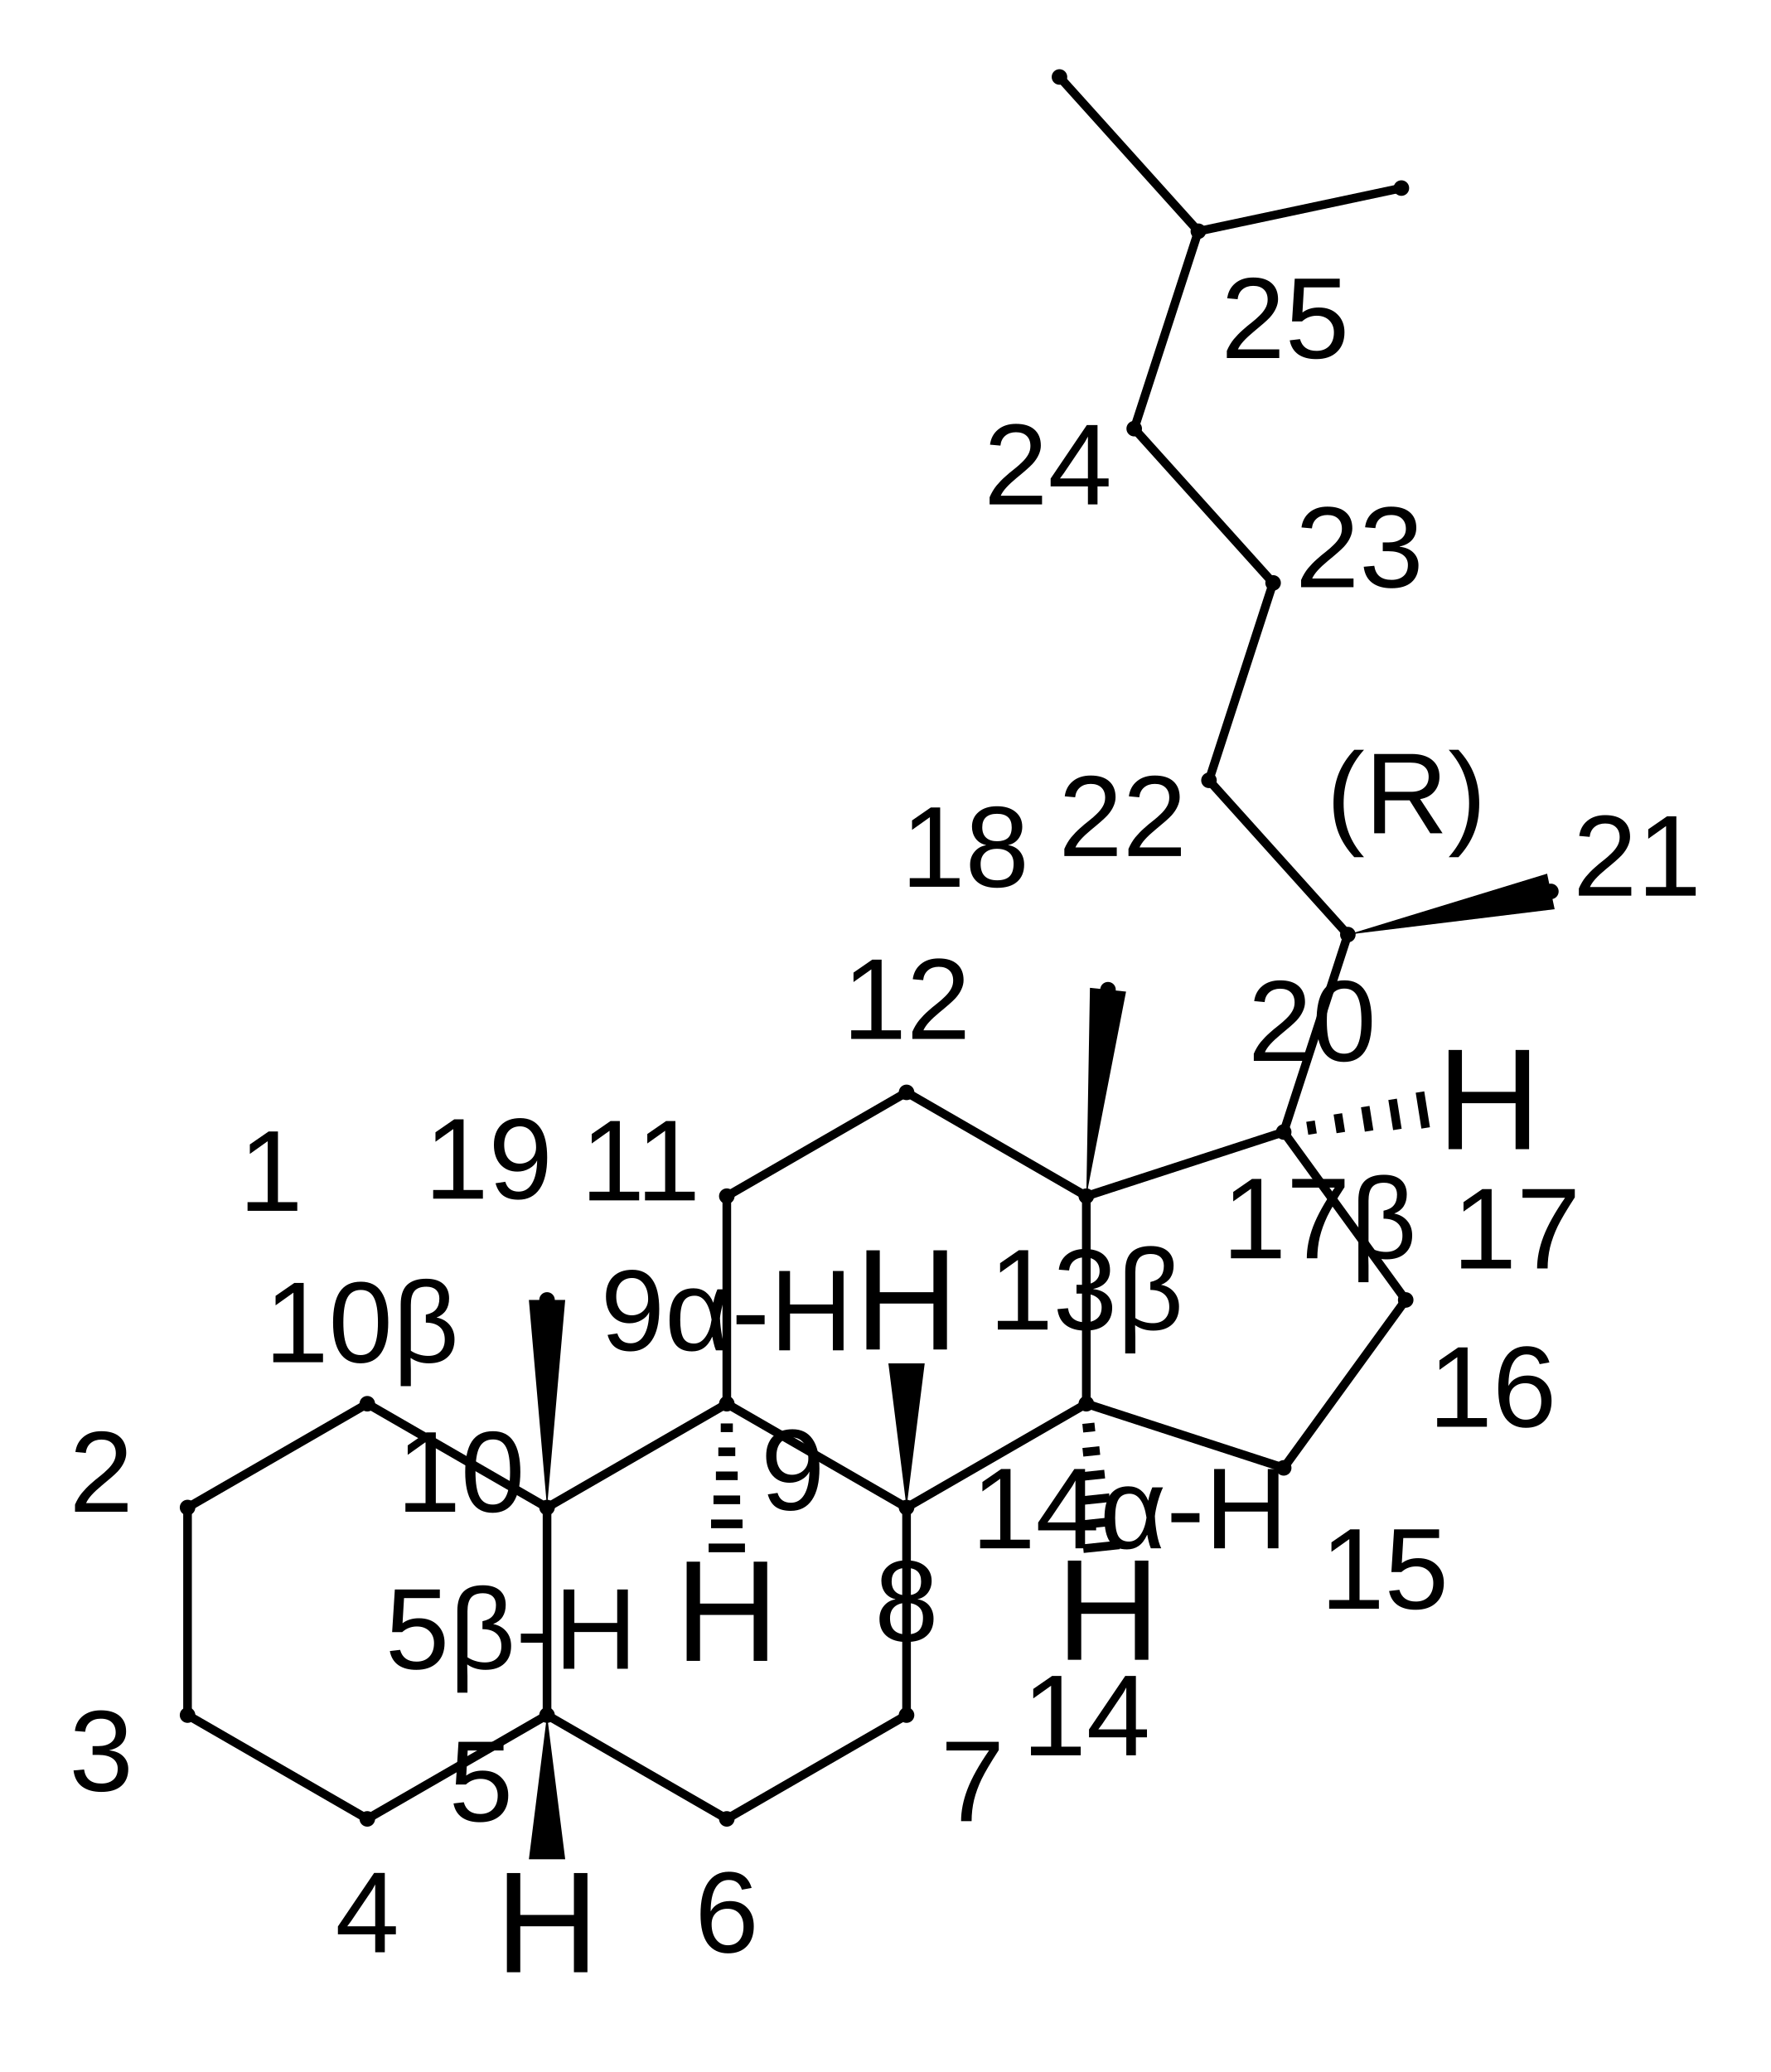
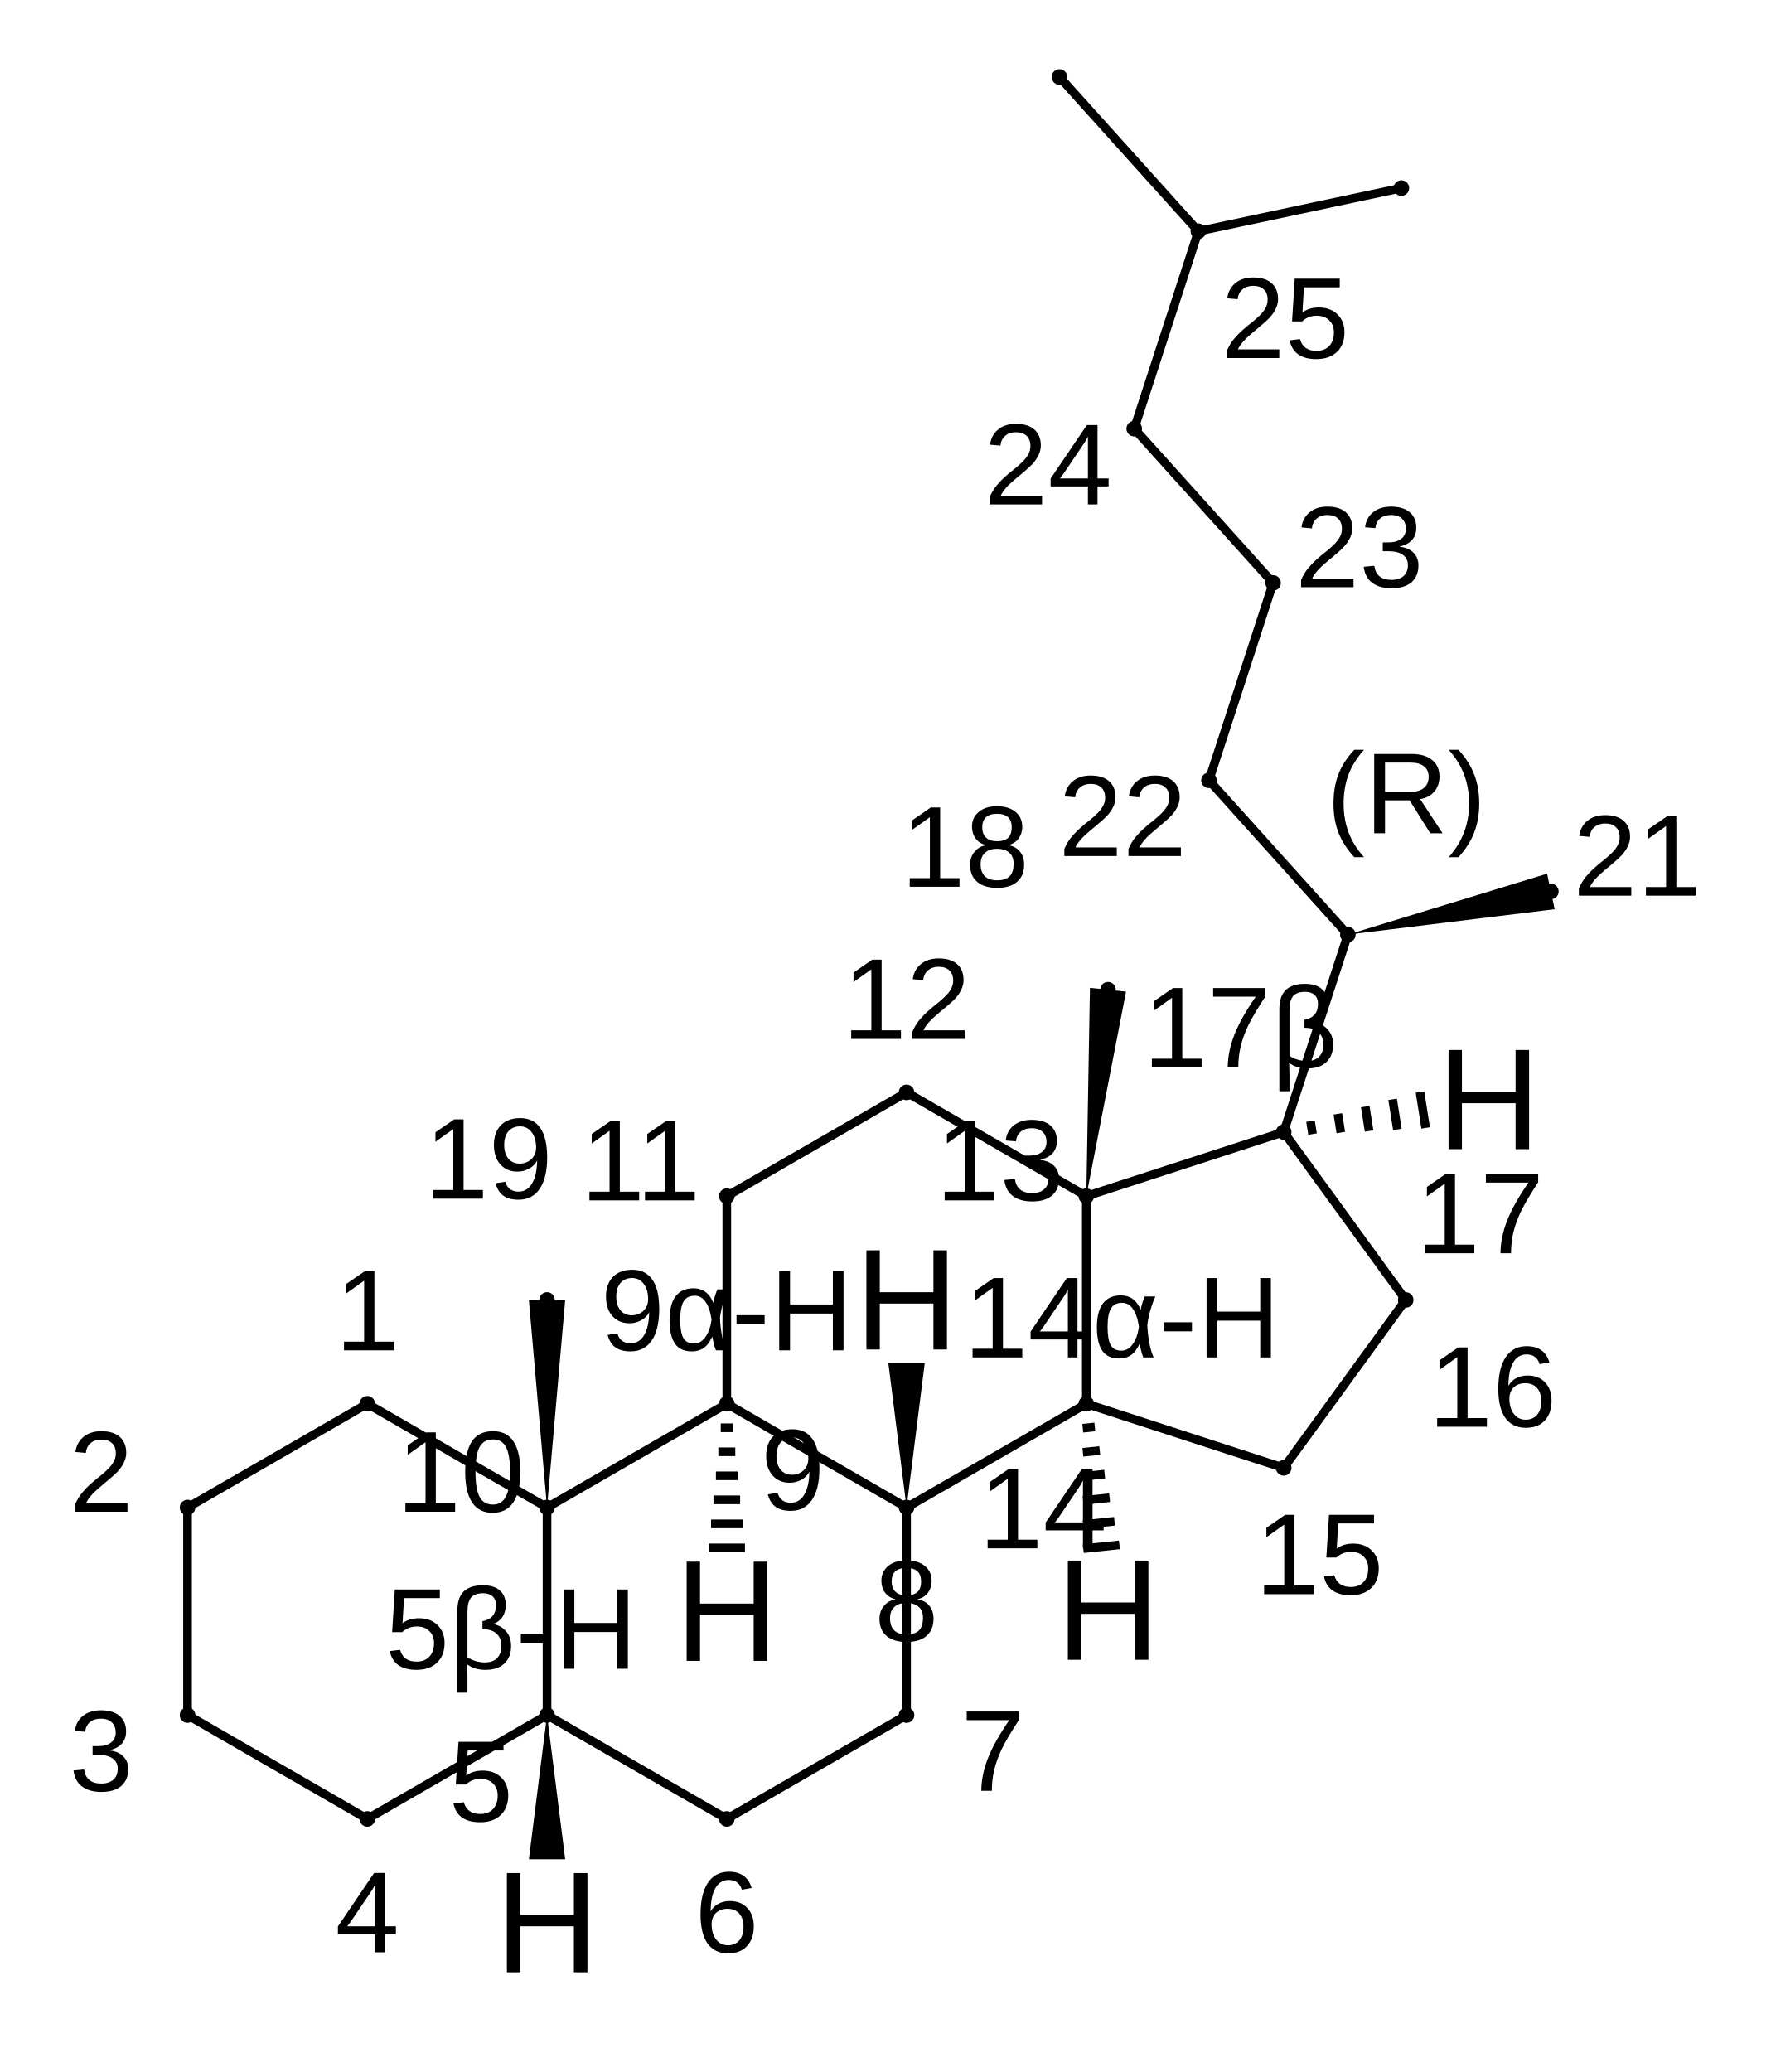
<svg xmlns="http://www.w3.org/2000/svg" viewBox="-73.178 -121.708 204.719 239.563" width="204.719px" height="239.563px">
  <polygon id="bond:b28:wedge" data-bond="b28" points="82.672,-13.651 105.711,-20.695 106.584,-16.587" fill="#000000" />
  <line id="bond:b29:line" data-bond="b29" x1="82.672" y1="-13.651" x2="66.613" y2="-31.486" stroke="#000000" stroke-width="1" />
  <line id="bond:b30:line" data-bond="b30" x1="66.613" y1="-31.486" x2="74.029" y2="-54.312" stroke="#000000" stroke-width="1" />
  <line id="bond:b31:line" data-bond="b31" x1="74.029" y1="-54.312" x2="57.97" y2="-72.147" stroke="#000000" stroke-width="1" />
  <line id="bond:b32:line" data-bond="b32" x1="57.97" y1="-72.147" x2="65.386" y2="-94.972" stroke="#000000" stroke-width="1" />
  <line id="bond:b33:line" data-bond="b33" x1="65.386" y1="-94.972" x2="49.327" y2="-112.808" stroke="#000000" stroke-width="1" />
  <line id="bond:b34:line" data-bond="b34" x1="65.386" y1="-94.972" x2="88.861" y2="-99.963" stroke="#000000" stroke-width="1" />
  <line id="bond:b35:line" data-bond="b35" x1="82.672" y1="-13.651" x2="75.255" y2="9.175" stroke="#000000" stroke-width="1" />
  <line id="bond:b36:line" data-bond="b36" x1="75.255" y1="9.175" x2="89.362" y2="28.591" stroke="#000000" stroke-width="1" />
  <line id="bond:b37:line" data-bond="b37" x1="89.362" y1="28.591" x2="75.255" y2="48.007" stroke="#000000" stroke-width="1" />
  <line id="bond:b38:line" data-bond="b38" x1="52.431" y1="40.591" x2="75.255" y2="48.007" stroke="#000000" stroke-width="1" />
  <line id="bond:b39:line" data-bond="b39" x1="52.431" y1="40.591" x2="52.431" y2="16.591" stroke="#000000" stroke-width="1" />
  <line id="bond:b40:line" data-bond="b40" x1="52.431" y1="16.591" x2="31.645" y2="4.591" stroke="#000000" stroke-width="1" />
  <line id="bond:b41:line" data-bond="b41" x1="31.645" y1="4.591" x2="10.861" y2="16.591" stroke="#000000" stroke-width="1" />
  <line id="bond:b42:line" data-bond="b42" x1="10.861" y1="40.591" x2="10.861" y2="16.591" stroke="#000000" stroke-width="1" />
  <line id="bond:b43:line" data-bond="b43" x1="10.861" y1="40.591" x2="31.645" y2="52.591" stroke="#000000" stroke-width="1" />
  <line id="bond:b44:line" data-bond="b44" x1="31.645" y1="52.591" x2="31.645" y2="76.591" stroke="#000000" stroke-width="1" />
  <line id="bond:b45:line" data-bond="b45" x1="31.645" y1="76.591" x2="10.861" y2="88.591" stroke="#000000" stroke-width="1" />
  <line id="bond:b46:line" data-bond="b46" x1="-9.925" y1="76.591" x2="10.861" y2="88.591" stroke="#000000" stroke-width="1" />
  <line id="bond:b47:line" data-bond="b47" x1="-9.925" y1="76.591" x2="-9.925" y2="52.591" stroke="#000000" stroke-width="1" />
  <line id="bond:b48:line" data-bond="b48" x1="-9.925" y1="52.591" x2="-30.709" y2="40.591" stroke="#000000" stroke-width="1" />
  <line id="bond:b49:line" data-bond="b49" x1="-30.709" y1="40.591" x2="-51.493" y2="52.591" stroke="#000000" stroke-width="1" />
  <line id="bond:b50:line" data-bond="b50" x1="-51.493" y1="52.591" x2="-51.493" y2="76.591" stroke="#000000" stroke-width="1" />
  <line id="bond:b51:line" data-bond="b51" x1="-51.493" y1="76.591" x2="-30.709" y2="88.591" stroke="#000000" stroke-width="1" />
  <polygon id="bond:b52:wedge" data-bond="b52" points="-9.925,52.591 -12.025,28.591 -7.825,28.591" fill="#000000" />
  <polygon id="bond:b53:wedge" data-bond="b53" points="52.431,16.591 52.849,-7.497 57.026,-7.059" fill="#000000" />
  <line id="bond:b54:line" data-bond="b54" x1="52.431" y1="16.591" x2="75.255" y2="9.175" stroke="#000000" stroke-width="1" />
  <line id="bond:b55:line" data-bond="b55" x1="31.645" y1="52.591" x2="52.431" y2="40.591" stroke="#000000" stroke-width="1" />
  <line id="bond:b56:line" data-bond="b56" x1="-9.925" y1="52.591" x2="10.861" y2="40.591" stroke="#000000" stroke-width="1" />
  <line id="bond:b57:line" data-bond="b57" x1="-30.709" y1="88.591" x2="-9.925" y2="76.591" stroke="#000000" stroke-width="1" />
  <circle id="atom:a1:dot" data-atom="a1" cx="106.147" cy="-18.641" r="0.9" fill="#000000" />
  <circle id="atom:a2:dot" data-atom="a2" cx="82.672" cy="-13.651" r="0.9" fill="#000000" />
  <circle id="atom:a3:dot" data-atom="a3" cx="66.613" cy="-31.486" r="0.9" fill="#000000" />
  <circle id="atom:a4:dot" data-atom="a4" cx="74.029" cy="-54.312" r="0.9" fill="#000000" />
  <circle id="atom:a5:dot" data-atom="a5" cx="57.97" cy="-72.147" r="0.9" fill="#000000" />
  <circle id="atom:a6:dot" data-atom="a6" cx="65.386" cy="-94.972" r="0.9" fill="#000000" />
  <circle id="atom:a7:dot" data-atom="a7" cx="49.327" cy="-112.808" r="0.9" fill="#000000" />
  <circle id="atom:a8:dot" data-atom="a8" cx="88.861" cy="-99.963" r="0.9" fill="#000000" />
  <circle id="atom:a9:dot" data-atom="a9" cx="75.255" cy="9.175" r="0.9" fill="#000000" />
  <circle id="atom:a10:dot" data-atom="a10" cx="89.362" cy="28.591" r="0.9" fill="#000000" />
  <circle id="atom:a11:dot" data-atom="a11" cx="75.255" cy="48.007" r="0.9" fill="#000000" />
  <circle id="atom:a12:dot" data-atom="a12" cx="52.431" cy="40.591" r="0.9" fill="#000000" />
  <circle id="atom:a13:dot" data-atom="a13" cx="52.431" cy="16.591" r="0.9" fill="#000000" />
  <circle id="atom:a14:dot" data-atom="a14" cx="31.645" cy="4.591" r="0.9" fill="#000000" />
  <circle id="atom:a15:dot" data-atom="a15" cx="10.861" cy="16.591" r="0.9" fill="#000000" />
  <circle id="atom:a16:dot" data-atom="a16" cx="10.861" cy="40.591" r="0.9" fill="#000000" />
  <circle id="atom:a17:dot" data-atom="a17" cx="31.645" cy="52.591" r="0.9" fill="#000000" />
  <circle id="atom:a18:dot" data-atom="a18" cx="31.645" cy="76.591" r="0.9" fill="#000000" />
  <circle id="atom:a19:dot" data-atom="a19" cx="10.861" cy="88.591" r="0.9" fill="#000000" />
  <circle id="atom:a20:dot" data-atom="a20" cx="-9.925" cy="76.591" r="0.9" fill="#000000" />
  <circle id="atom:a21:dot" data-atom="a21" cx="-9.925" cy="52.591" r="0.9" fill="#000000" />
  <circle id="atom:a22:dot" data-atom="a22" cx="-30.709" cy="40.591" r="0.9" fill="#000000" />
  <circle id="atom:a23:dot" data-atom="a23" cx="-51.493" cy="52.591" r="0.9" fill="#000000" />
  <circle id="atom:a24:dot" data-atom="a24" cx="-51.493" cy="76.591" r="0.9" fill="#000000" />
  <circle id="atom:a25:dot" data-atom="a25" cx="-30.709" cy="88.591" r="0.9" fill="#000000" />
  <circle id="atom:a26:dot" data-atom="a26" cx="-9.925" cy="28.591" r="0.9" fill="#000000" />
  <circle id="atom:a27:dot" data-atom="a27" cx="54.938" cy="-7.278" r="0.9" fill="#000000" />
  <path id="projected:a9.H:hash" data-projected-node="a9.H" data-projected-atoms="a9" d="M75.189 8.76 L75.32 9.59 M78.354 7.919 L78.59 9.412 M81.518 7.077 L81.86 9.234 M84.683 6.236 L85.13 9.057 M87.848 5.394 L88.4 8.879 M91.013 4.553 L91.67 8.701" fill="none" stroke="#000000" stroke-width="1" />
  <text id="projected:a9.H:label" data-projected-node="a9.H" data-projected-atoms="a9" x="92.941" y="11.154" font-family="Arimo, Arial, Helvetica, sans-serif" font-size="16.667" fill="#000000" text-anchor="start">
    <tspan>H</tspan>
  </text>
  <path id="projected:a12.H:hash" data-projected-node="a12.H" data-projected-atoms="a12" d="M52.848 40.547 L52.013 40.635 M53.416 43.274 L52.024 43.42 M53.985 46 L52.035 46.205 M54.553 48.727 L52.046 48.99 M55.121 51.453 L52.058 51.775 M55.689 54.18 L52.069 54.56 M56.257 56.907 L52.08 57.346" fill="none" stroke="#000000" stroke-width="1" />
  <text id="projected:a12.H:label" data-projected-node="a12.H" data-projected-atoms="a12" x="48.921" y="70.193" font-family="Arimo, Arial, Helvetica, sans-serif" font-size="16.667" fill="#000000" text-anchor="start">
    <tspan>H</tspan>
  </text>
  <path id="projected:a16.H:hash" data-projected-node="a16.H" data-projected-atoms="a16" d="M11.281 40.591 L10.441 40.591 M11.561 43.369 L10.161 43.369 M11.841 46.146 L9.881 46.146 M12.121 48.924 L9.601 48.924 M12.401 51.702 L9.321 51.702 M12.681 54.48 L9.041 54.48 M12.961 57.258 L8.761 57.257" fill="none" stroke="#000000" stroke-width="1" />
  <text id="projected:a16.H:label" data-projected-node="a16.H" data-projected-atoms="a16" x="4.843" y="70.324" font-family="Arimo, Arial, Helvetica, sans-serif" font-size="16.667" fill="#000000" text-anchor="start">
    <tspan>H</tspan>
  </text>
  <polygon id="projected:a17.H:wedge" data-projected-node="a17.H" data-projected-atoms="a17" points="31.645,52.591 29.545,35.924 33.745,35.924" fill="#000000" />
  <text id="projected:a17.H:label" data-projected-node="a17.H" data-projected-atoms="a17" x="25.627" y="34.324" font-family="Arimo, Arial, Helvetica, sans-serif" font-size="16.667" fill="#000000" text-anchor="start">
    <tspan>H</tspan>
  </text>
  <polygon id="projected:a20.H:wedge" data-projected-node="a20.H" data-projected-atoms="a20" points="-9.925,76.591 -7.824,93.257 -12.024,93.258" fill="#000000" />
  <text id="projected:a20.H:label" data-projected-node="a20.H" data-projected-atoms="a20" x="-15.942" y="106.324" font-family="Arimo, Arial, Helvetica, sans-serif" font-size="16.667" fill="#000000" text-anchor="start">
    <tspan>H</tspan>
  </text>
  <text id="atom:a2:descriptor" data-atom="a2" x="89.438" y="-25.362" font-family="Arimo, Arial, Helvetica, sans-serif" font-size="13.333" fill="#000000" text-anchor="middle">
    <tspan>(R)</tspan>
  </text>
-   <text id="atom:a9:alphaBeta" data-atom="a9" x="79.388" y="23.775" font-family="Arimo, Arial, Helvetica, sans-serif" font-size="13.333" fill="#000000" text-anchor="middle">
+   <text id="atom:a9:alphaBeta" data-atom="a9" x="70.244" y="1.701" font-family="Arimo, Arial, Helvetica, sans-serif" font-size="13.333" fill="#000000" text-anchor="middle">
    <tspan>17β</tspan>
  </text>
-   <text id="atom:a12:alphaBeta" data-atom="a12" x="57.441" y="57.31" font-family="Arimo, Arial, Helvetica, sans-serif" font-size="13.333" fill="#000000" text-anchor="middle">
+   <text id="atom:a12:alphaBeta" data-atom="a12" x="56.564" y="35.235" font-family="Arimo, Arial, Helvetica, sans-serif" font-size="13.333" fill="#000000" text-anchor="middle">
    <tspan>14α-H</tspan>
-   </text>
-   <text id="atom:a13:alphaBeta" data-atom="a13" x="52.431" y="32.013" font-family="Arimo, Arial, Helvetica, sans-serif" font-size="13.333" fill="#000000" text-anchor="middle">
-     <tspan>13β</tspan>
  </text>
  <text id="atom:a16:alphaBeta" data-atom="a16" x="10.861" y="34.413" font-family="Arimo, Arial, Helvetica, sans-serif" font-size="13.333" fill="#000000" text-anchor="middle">
    <tspan>9α-H</tspan>
  </text>
  <text id="atom:a20:alphaBeta" data-atom="a20" x="-14.057" y="71.235" font-family="Arimo, Arial, Helvetica, sans-serif" font-size="13.333" fill="#000000" text-anchor="middle">
    <tspan>5β-H</tspan>
  </text>
-   <text id="atom:a21:alphaBeta" data-atom="a21" x="-31.345" y="35.793" font-family="Arimo, Arial, Helvetica, sans-serif" font-size="13.333" fill="#000000" text-anchor="middle">
-     <tspan>10β</tspan>
-   </text>
  <text id="atom:a1:locant" data-atom="a1" x="116.125" y="-18.152" font-family="Arimo, Arial, Helvetica, sans-serif" font-size="13.333" fill="#000000" text-anchor="middle">
    <tspan>21</tspan>
-   </text>
-   <text id="atom:a2:locant" data-atom="a2" x="78.539" y="0.95" font-family="Arimo, Arial, Helvetica, sans-serif" font-size="13.333" fill="#000000" text-anchor="middle">
-     <tspan>20</tspan>
  </text>
  <text id="atom:a3:locant" data-atom="a3" x="56.635" y="-22.731" font-family="Arimo, Arial, Helvetica, sans-serif" font-size="13.333" fill="#000000" text-anchor="middle">
    <tspan>22</tspan>
  </text>
  <text id="atom:a4:locant" data-atom="a4" x="84.007" y="-53.822" font-family="Arimo, Arial, Helvetica, sans-serif" font-size="13.333" fill="#000000" text-anchor="middle">
    <tspan>23</tspan>
  </text>
  <text id="atom:a5:locant" data-atom="a5" x="47.992" y="-63.391" font-family="Arimo, Arial, Helvetica, sans-serif" font-size="13.333" fill="#000000" text-anchor="middle">
    <tspan>24</tspan>
  </text>
  <text id="atom:a6:locant" data-atom="a6" x="75.423" y="-80.313" font-family="Arimo, Arial, Helvetica, sans-serif" font-size="13.333" fill="#000000" text-anchor="middle">
    <tspan>25</tspan>
  </text>
-   <text id="atom:a9:locant" data-atom="a9" x="102.182" y="24.951" font-family="Arimo, Arial, Helvetica, sans-serif" font-size="13.333" fill="#000000" text-anchor="middle">
+   <text id="atom:a9:locant" data-atom="a9" x="97.945" y="23.196" font-family="Arimo, Arial, Helvetica, sans-serif" font-size="13.333" fill="#000000" text-anchor="middle">
    <tspan>17</tspan>
  </text>
  <text id="atom:a10:locant" data-atom="a10" x="99.399" y="43.25" font-family="Arimo, Arial, Helvetica, sans-serif" font-size="13.333" fill="#000000" text-anchor="middle">
    <tspan>16</tspan>
  </text>
-   <text id="atom:a11:locant" data-atom="a11" x="86.913" y="64.288" font-family="Arimo, Arial, Helvetica, sans-serif" font-size="13.333" fill="#000000" text-anchor="middle">
+   <text id="atom:a11:locant" data-atom="a11" x="79.388" y="62.607" font-family="Arimo, Arial, Helvetica, sans-serif" font-size="13.333" fill="#000000" text-anchor="middle">
    <tspan>15</tspan>
  </text>
-   <text id="atom:a12:locant" data-atom="a12" x="52.431" y="81.24" font-family="Arimo, Arial, Helvetica, sans-serif" font-size="13.333" fill="#000000" text-anchor="middle">
+   <text id="atom:a12:locant" data-atom="a12" x="47.42" y="57.31" font-family="Arimo, Arial, Helvetica, sans-serif" font-size="13.333" fill="#000000" text-anchor="middle">
    <tspan>14</tspan>
+   </text>
+   <text id="atom:a13:locant" data-atom="a13" x="42.453" y="17.08" font-family="Arimo, Arial, Helvetica, sans-serif" font-size="13.333" fill="#000000" text-anchor="middle">
+     <tspan>13</tspan>
  </text>
  <text id="atom:a14:locant" data-atom="a14" x="31.645" y="-1.587" font-family="Arimo, Arial, Helvetica, sans-serif" font-size="13.333" fill="#000000" text-anchor="middle">
    <tspan>12</tspan>
  </text>
  <text id="atom:a15:locant" data-atom="a15" x="0.883" y="17.08" font-family="Arimo, Arial, Helvetica, sans-serif" font-size="13.333" fill="#000000" text-anchor="middle">
    <tspan>11</tspan>
  </text>
  <text id="atom:a16:locant" data-atom="a16" x="18.498" y="52.85" font-family="Arimo, Arial, Helvetica, sans-serif" font-size="13.333" fill="#000000" text-anchor="middle">
    <tspan>9</tspan>
  </text>
  <text id="atom:a17:locant" data-atom="a17" x="31.645" y="68.013" font-family="Arimo, Arial, Helvetica, sans-serif" font-size="13.333" fill="#000000" text-anchor="middle">
    <tspan>8</tspan>
  </text>
-   <text id="atom:a18:locant" data-atom="a18" x="39.282" y="88.85" font-family="Arimo, Arial, Helvetica, sans-serif" font-size="13.333" fill="#000000" text-anchor="middle">
+   <text id="atom:a18:locant" data-atom="a18" x="41.623" y="85.346" font-family="Arimo, Arial, Helvetica, sans-serif" font-size="13.333" fill="#000000" text-anchor="middle">
    <tspan>7</tspan>
  </text>
  <text id="atom:a19:locant" data-atom="a19" x="10.861" y="104.013" font-family="Arimo, Arial, Helvetica, sans-serif" font-size="13.333" fill="#000000" text-anchor="middle">
    <tspan>6</tspan>
  </text>
  <text id="atom:a20:locant" data-atom="a20" x="-17.561" y="88.85" font-family="Arimo, Arial, Helvetica, sans-serif" font-size="13.333" fill="#000000" text-anchor="middle">
    <tspan>5</tspan>
  </text>
  <text id="atom:a21:locant" data-atom="a21" x="-19.902" y="53.08" font-family="Arimo, Arial, Helvetica, sans-serif" font-size="13.333" fill="#000000" text-anchor="middle">
    <tspan>10</tspan>
  </text>
-   <text id="atom:a22:locant" data-atom="a22" x="-41.862" y="18.286" font-family="Arimo, Arial, Helvetica, sans-serif" font-size="13.333" fill="#000000" text-anchor="middle">
+   <text id="atom:a22:locant" data-atom="a22" x="-30.709" y="34.413" font-family="Arimo, Arial, Helvetica, sans-serif" font-size="13.333" fill="#000000" text-anchor="middle">
    <tspan>1</tspan>
  </text>
  <text id="atom:a23:locant" data-atom="a23" x="-61.47" y="53.08" font-family="Arimo, Arial, Helvetica, sans-serif" font-size="13.333" fill="#000000" text-anchor="middle">
    <tspan>2</tspan>
  </text>
  <text id="atom:a24:locant" data-atom="a24" x="-61.47" y="85.346" font-family="Arimo, Arial, Helvetica, sans-serif" font-size="13.333" fill="#000000" text-anchor="middle">
    <tspan>3</tspan>
  </text>
  <text id="atom:a25:locant" data-atom="a25" x="-30.709" y="104.013" font-family="Arimo, Arial, Helvetica, sans-serif" font-size="13.333" fill="#000000" text-anchor="middle">
    <tspan>4</tspan>
  </text>
  <text id="atom:a26:locant" data-atom="a26" x="-16.69" y="16.879" font-family="Arimo, Arial, Helvetica, sans-serif" font-size="13.333" fill="#000000" text-anchor="middle">
    <tspan>19</tspan>
  </text>
  <text id="atom:a27:locant" data-atom="a27" x="38.414" y="-19.179" font-family="Arimo, Arial, Helvetica, sans-serif" font-size="13.333" fill="#000000" text-anchor="middle">
    <tspan>18</tspan>
  </text>
</svg>
